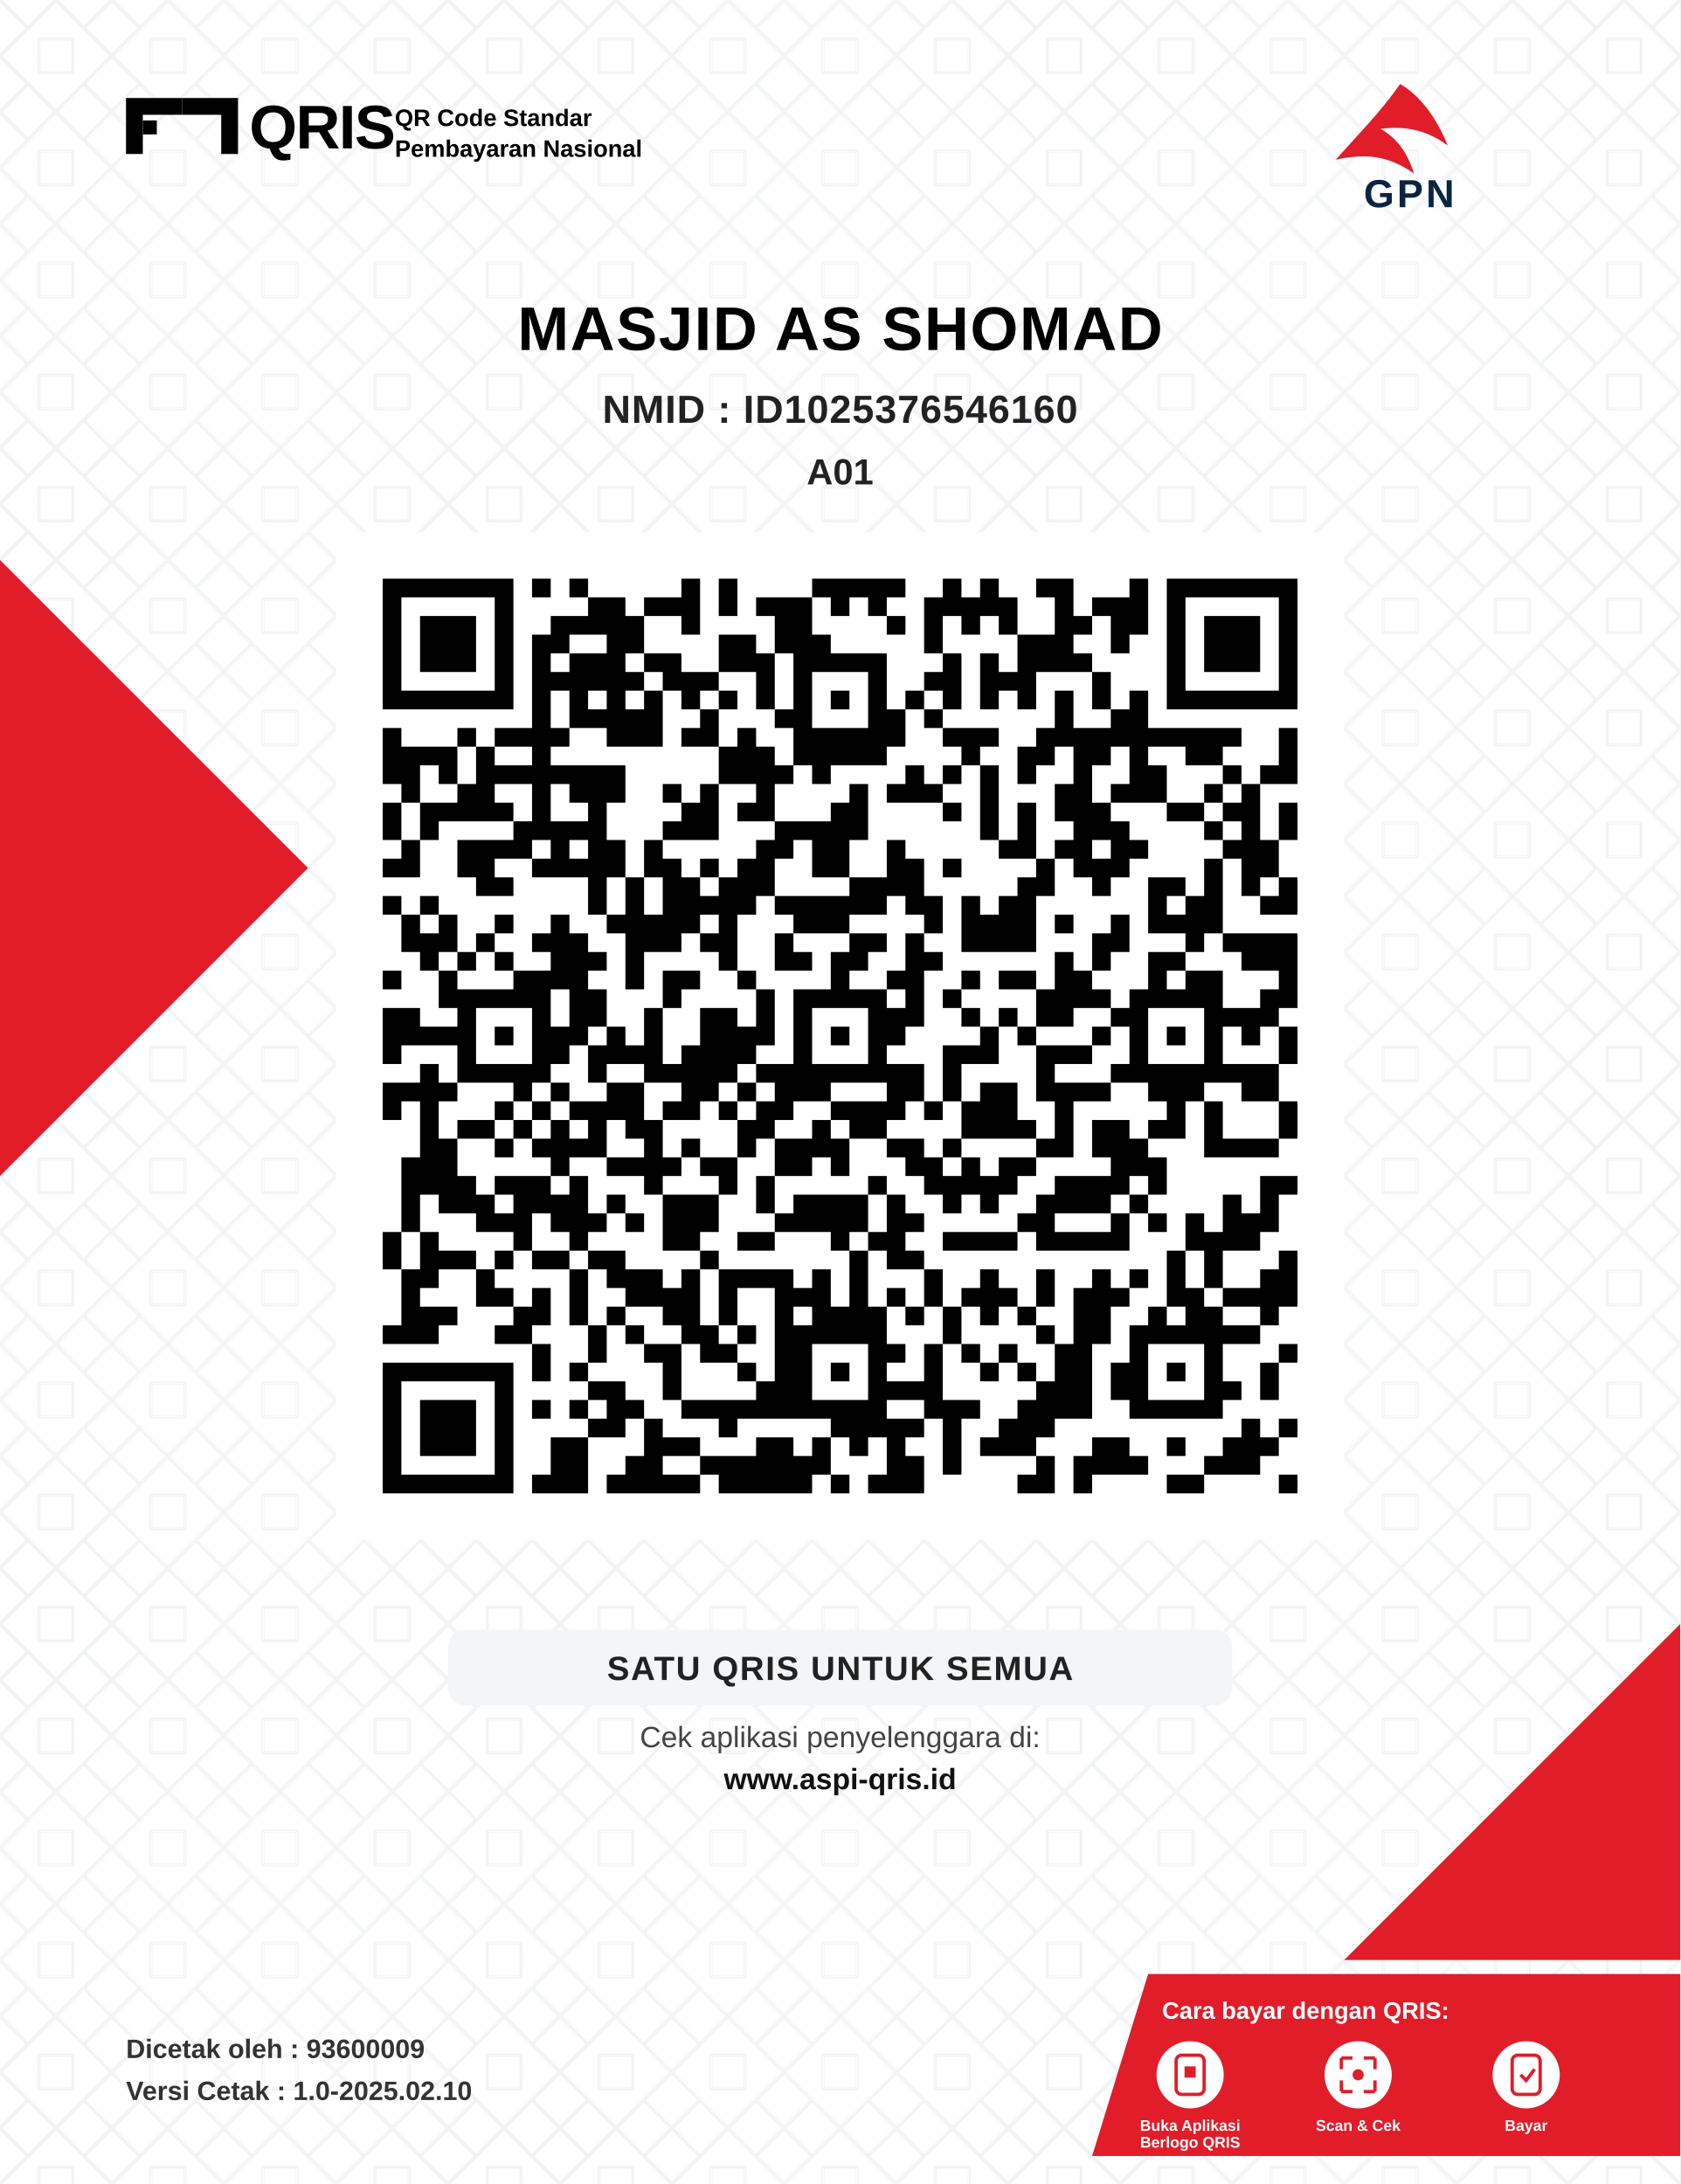
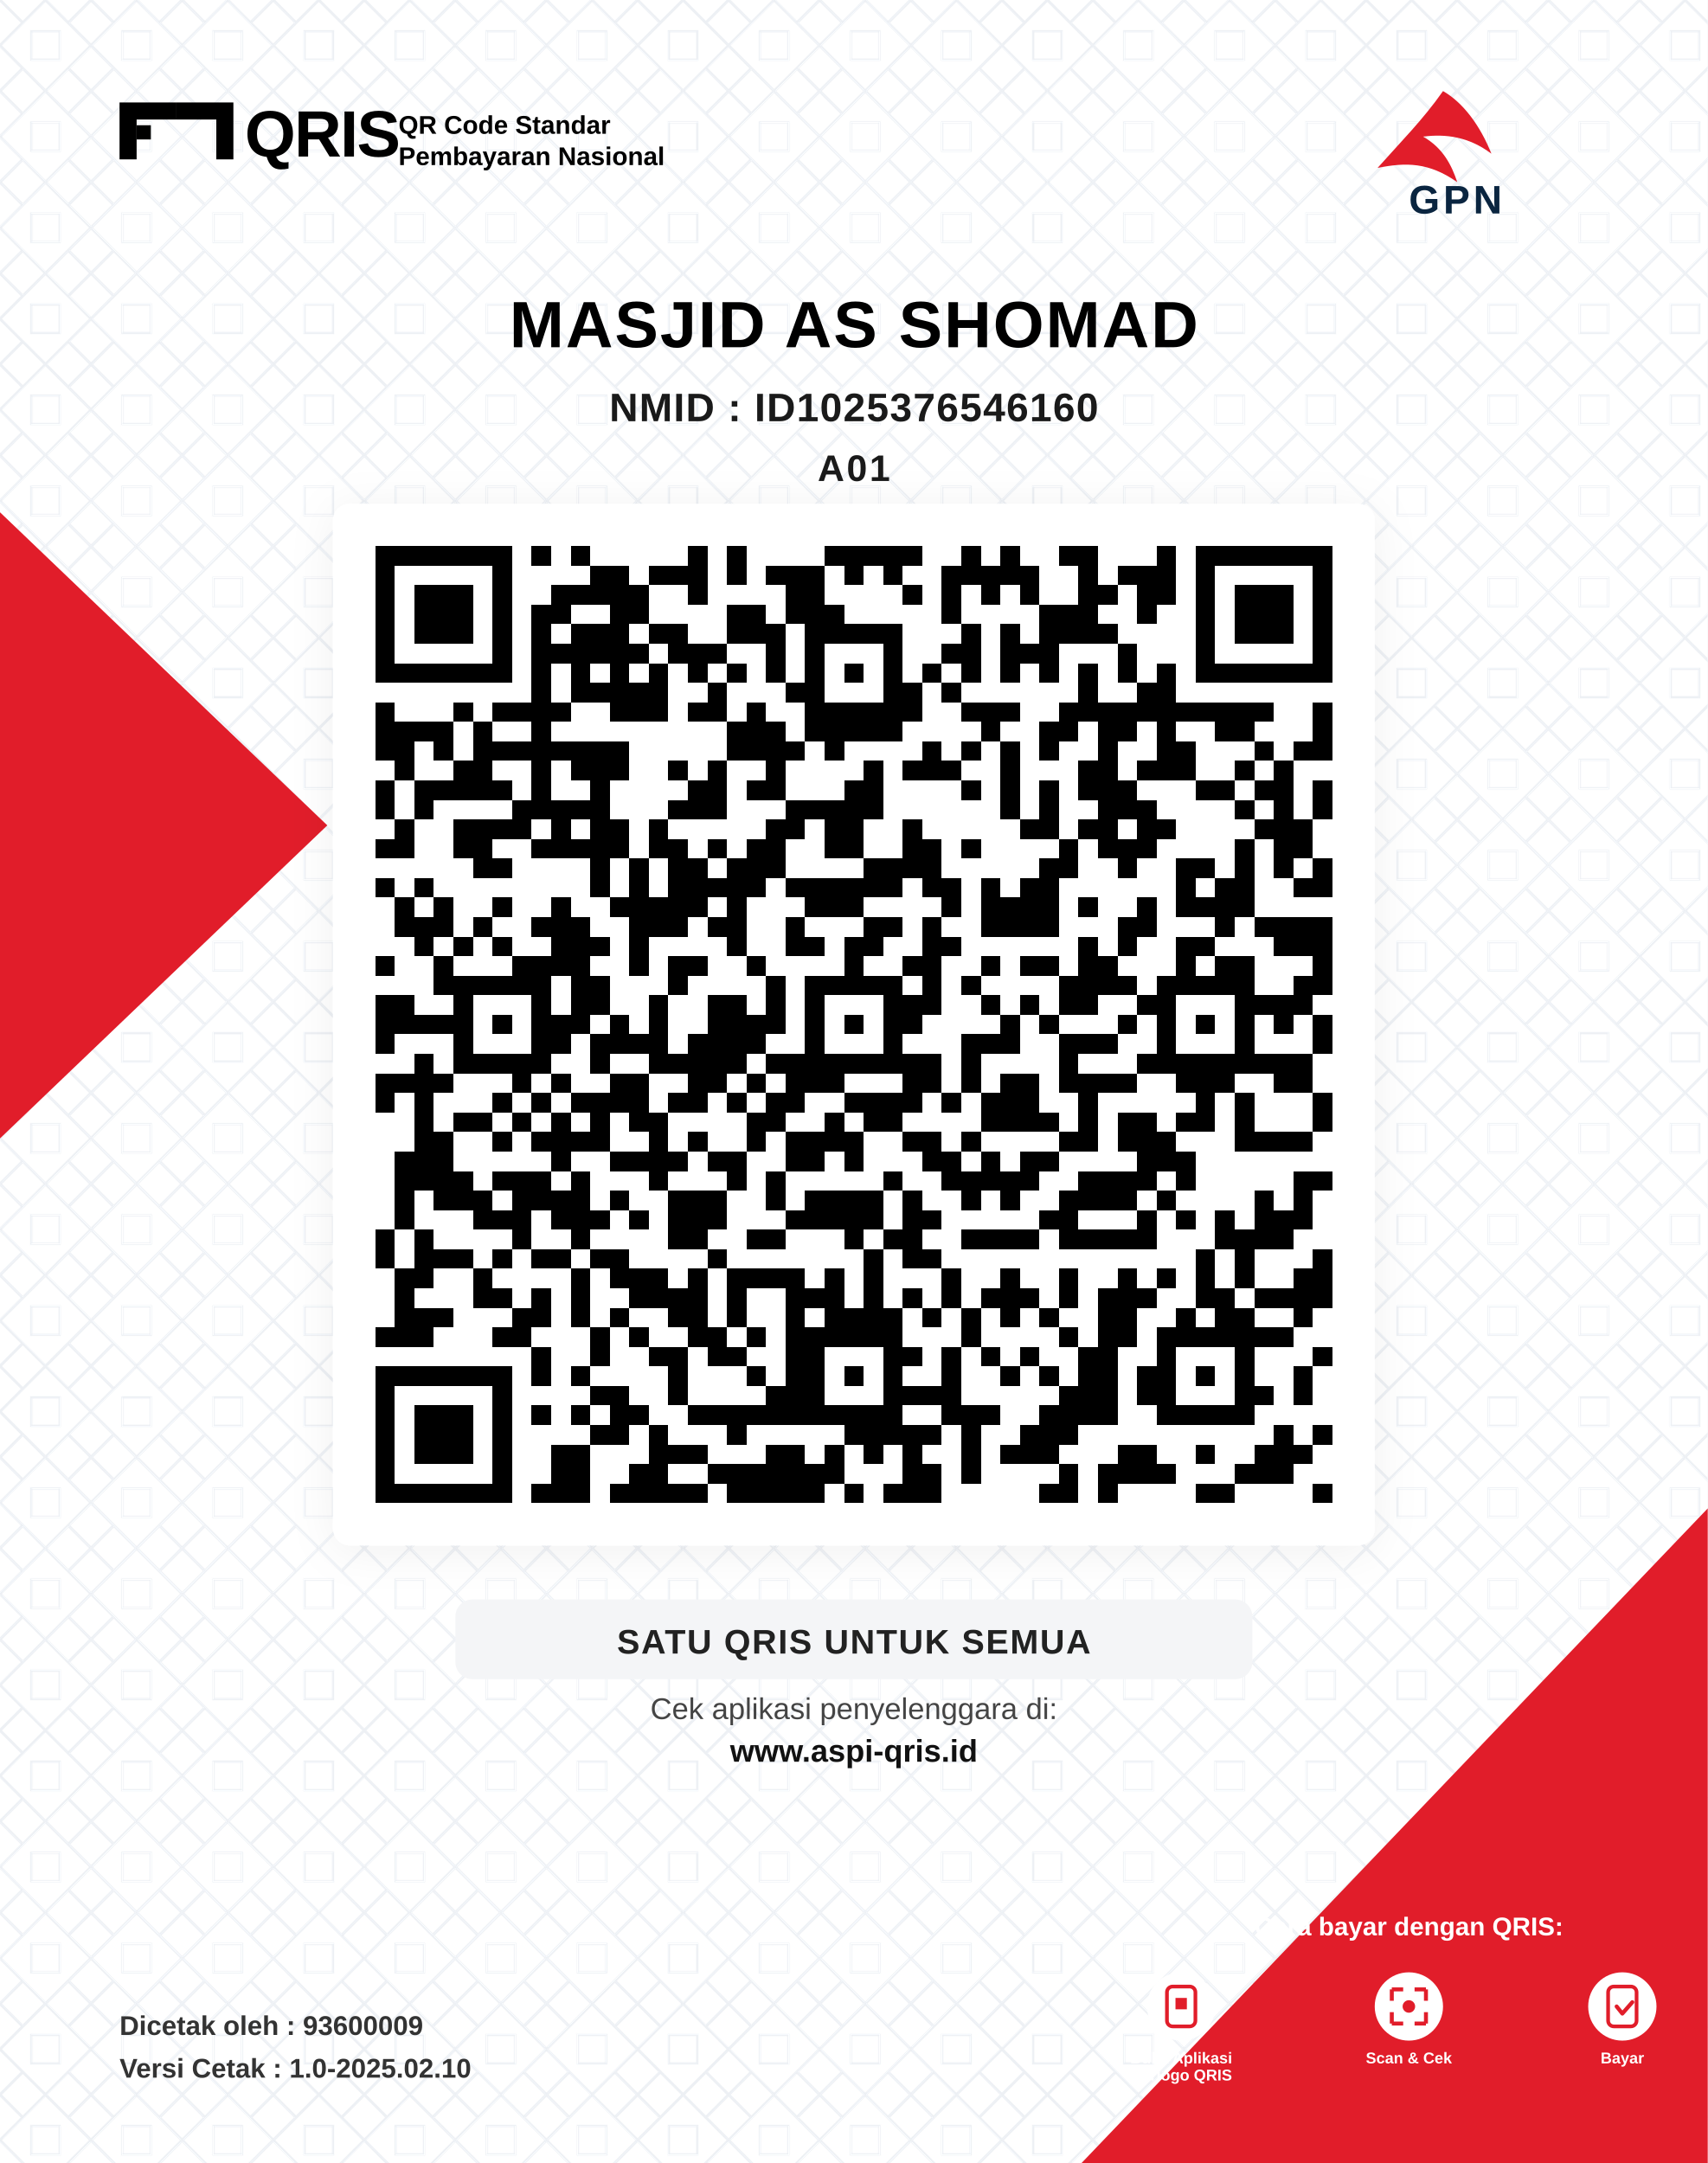
- <svg xmlns="http://www.w3.org/2000/svg" viewBox="0 0 600 780" width="600" height="780">
+ <svg xmlns="http://www.w3.org/2000/svg" viewBox="0 0 600 760" width="600" height="760">
  <defs>
-     <pattern id="qris-geom" width="40" height="40" patternUnits="userSpaceOnUse">
-       <path d="M20 0 L40 20 L20 40 L0 20 Z" fill="none" stroke="#f0f2f5" stroke-width="1.2" />
-       <path d="M0 0 L10 10 M30 10 L40 0 M40 40 L30 30 M10 30 L0 40" stroke="#f0f2f5" stroke-width="1.2" />
-       <rect x="14" y="14" width="12" height="12" fill="none" stroke="#f0f2f5" stroke-width="1" />
+     <pattern id="qris-geom" width="32" height="32" patternUnits="userSpaceOnUse">
+       <path d="M16 0 L32 16 L16 32 L0 16 Z" fill="none" stroke="#edf0f4" stroke-width="1" />
+       <path d="M0 0 L8 8 M24 8 L32 0 M32 32 L24 24 M8 24 L0 32" stroke="#edf0f4" stroke-width="1" />
+       <rect x="11" y="11" width="10" height="10" fill="none" stroke="#edf0f4" stroke-width="0.8" />
    </pattern>
  </defs>
-   <rect width="600" height="780" fill="#ffffff" />
-   <rect width="600" height="780" fill="url(#qris-geom)" />
-   <polygon points="0,200 110,310 0,420" fill="#E11D2A" />
-   <polygon points="600,580 480,700 600,700" fill="#E11D2A" />
-   <g transform="translate(45, 35)">
+   <rect width="600" height="760" fill="#ffffff" />
+   <rect width="600" height="760" fill="url(#qris-geom)" />
+   <polygon points="0,180 115,290 0,400" fill="#E11D2A" />
+   <polygon points="600,530 380,760 600,760" fill="#E11D2A" />
+   <g transform="translate(42, 36)">
    <g transform="translate(0, 0)">
      <path d="M0 0 H20 V6 H6 V20 H0 Z" fill="#000000" />
      <path d="M35 0 H15 V6 H29 V20 H35 Z" fill="#000000" transform="translate(5,0)" />
      <rect x="6" y="8" width="5" height="5" fill="#000000" />
-       <text x="44" y="18" font-size="22" font-weight="900" font-family="Arial, Helvetica, sans-serif" letter-spacing="-0.5" fill="#000000">QRIS</text>
-       <text x="96" y="10" font-size="8.5" font-weight="800" font-family="Arial, Helvetica, sans-serif" fill="#000000">QR Code Standar</text>
-       <text x="96" y="21" font-size="8.5" font-weight="800" font-family="Arial, Helvetica, sans-serif" fill="#000000">Pembayaran Nasional</text>
+       <text x="44" y="19" font-size="23" font-weight="900" font-family="'Montserrat', Arial, sans-serif" letter-spacing="-0.5" fill="#000000">QRIS</text>
+       <text x="98" y="11" font-size="9" font-weight="800" font-family="'Montserrat', Arial, sans-serif" fill="#000000">QR Code Standar</text>
+       <text x="98" y="22" font-size="9" font-weight="800" font-family="'Montserrat', Arial, sans-serif" fill="#000000">Pembayaran Nasional</text>
    </g>
-     <g transform="translate(430, -5)">
+     <g transform="translate(440, -4)">
      <path d="M25 0 C32 4, 38 12, 42 22 C34 16, 26 15, 18 16 C25 20, 28 26, 30 32 C20 25, 12 25, 2 27 C10 18, 18 10, 25 0 Z" fill="#E11D2A" />
-       <text x="12" y="44" font-size="14" font-weight="900" font-family="Arial, Helvetica, sans-serif" fill="#0A2540" letter-spacing="1">GPN</text>
+       <text x="13" y="43" font-size="14" font-weight="900" font-family="'Montserrat', Arial, sans-serif" fill="#0A2540" letter-spacing="1.2">GPN</text>
    </g>
  </g>
-   <g transform="translate(300, 125)" text-anchor="middle" font-family="Arial, Helvetica, sans-serif">
-     <text y="0" font-size="22" font-weight="900" fill="#000000" letter-spacing="0.5">MASJID AS SHOMAD</text>
-     <text y="26" font-size="14" font-weight="600" fill="#222222" letter-spacing="0.3">NMID : ID1025376546160</text>
-     <text y="48" font-size="13" font-weight="700" fill="#222222">A01</text>
+   <g transform="translate(300, 122)" text-anchor="middle" font-family="'Montserrat', Arial, sans-serif">
+     <text y="0" font-size="23" font-weight="900" fill="#000000" letter-spacing="0.6">MASJID AS SHOMAD</text>
+     <text y="26" font-size="14" font-weight="700" fill="#1a1a1a" letter-spacing="0.4">NMID : ID1025376546160</text>
+     <text y="47" font-size="13" font-weight="800" fill="#1a1a1a" letter-spacing="0.8">A01</text>
  </g>
-   <g transform="translate(130, 200)">
-     <rect x="-10" y="-10" width="360" height="360" fill="#ffffff" rx="8" />
-     <svg x="0" y="0" width="340" height="340" viewBox="0 0 51 51">
+   <g transform="translate(125, 185)">
+     <rect x="-8" y="-8" width="366" height="366" fill="#ffffff" rx="6" filter="drop-shadow(0px 2px 8px rgba(0,0,0,0.06))" />
+     <svg x="0" y="0" width="350" height="350" viewBox="0 0 51 51" shape-rendering="crispEdges">
      <path fill="#FFFFFF" d="M0 0h51v51H0z" />
      <path stroke="#000000" d="M1 1.5h7m1 0h1m1 0h1m5 0h1m1 0h1m4 0h5m2 0h1m1 0h1m2 0h2m3 0h1m1 0h7M1 2.5h1m5 0h1m4 0h2m1 0h3m1 0h1m1 0h3m1 0h1m1 0h1m2 0h5m2 0h1m1 0h3m1 0h1m5 0h1M1 3.5h1m1 0h3m1 0h1m2 0h5m2 0h1m4 0h2m4 0h1m1 0h1m1 0h1m1 0h1m2 0h2m1 0h2m1 0h1m1 0h3m1 0h1M1 4.5h1m1 0h3m1 0h1m1 0h2m2 0h2m4 0h2m1 0h3m5 0h1m4 0h3m2 0h1m2 0h1m1 0h3m1 0h1M1 5.5h1m1 0h3m1 0h1m1 0h1m1 0h3m1 0h2m2 0h3m1 0h5m3 0h1m1 0h1m1 0h4m4 0h1m1 0h3m1 0h1M1 6.5h1m5 0h1m1 0h6m1 0h3m2 0h1m1 0h1m3 0h1m2 0h2m1 0h3m3 0h1m3 0h1m5 0h1M1 7.5h7m1 0h1m1 0h1m1 0h1m1 0h1m1 0h1m1 0h1m1 0h1m1 0h1m1 0h1m1 0h1m1 0h1m1 0h1m1 0h1m1 0h1m1 0h1m1 0h1m1 0h1m1 0h7M9 8.5h1m1 0h5m2 0h1m3 0h2m3 0h2m1 0h1m6 0h1m2 0h2M1 9.5h1m3 0h1m1 0h4m2 0h3m1 0h2m1 0h1m2 0h6m2 0h3m2 0h11m2 0h1M1 10.5h4m1 0h1m2 0h1m9 0h3m1 0h5m4 0h1m2 0h2m1 0h2m1 0h1m2 0h2m3 0h1M1 11.5h2m1 0h1m1 0h8m5 0h4m1 0h1m4 0h1m1 0h1m1 0h1m1 0h1m2 0h1m2 0h2m3 0h1m1 0h2M2 12.5h1m2 0h2m2 0h1m1 0h3m2 0h1m1 0h1m2 0h1m4 0h1m1 0h3m2 0h1m3 0h2m1 0h3m2 0h1m1 0h1M1 13.5h1m1 0h5m1 0h1m2 0h1m4 0h2m1 0h2m3 0h2m4 0h1m1 0h1m1 0h1m1 0h3m3 0h2m1 0h2m1 0h1M1 14.5h1m1 0h1m4 0h5m3 0h3m3 0h5m6 0h1m1 0h1m2 0h3m4 0h1m1 0h1m1 0h1M2 15.5h1m2 0h4m1 0h1m1 0h2m1 0h1m5 0h2m1 0h2m2 0h1m5 0h2m1 0h2m1 0h2m4 0h3M1 16.5h2m2 0h2m2 0h5m1 0h2m1 0h1m1 0h2m2 0h2m2 0h2m1 0h1m4 0h1m1 0h3m4 0h1m1 0h2M6 17.5h2m4 0h1m1 0h1m1 0h2m1 0h3m4 0h4m5 0h2m2 0h1m2 0h2m1 0h1m1 0h1m1 0h1M1 18.5h1m1 0h1m8 0h1m1 0h1m1 0h5m1 0h6m1 0h2m1 0h1m1 0h2m6 0h1m1 0h2m2 0h2M2 19.5h1m1 0h1m2 0h1m2 0h1m2 0h5m1 0h1m3 0h3m4 0h1m1 0h4m1 0h1m2 0h1m1 0h4M2 20.5h3m1 0h1m2 0h3m2 0h3m1 0h2m2 0h1m3 0h2m1 0h1m2 0h4m3 0h2m3 0h1m1 0h4M3 21.5h1m1 0h1m1 0h1m2 0h3m1 0h1m4 0h1m2 0h2m1 0h2m2 0h2m6 0h1m1 0h1m2 0h2m3 0h3M1 22.5h1m2 0h1m3 0h4m2 0h1m1 0h2m2 0h1m4 0h1m2 0h2m2 0h1m1 0h2m1 0h2m3 0h1m1 0h2m3 0h1M4 23.5h6m1 0h2m3 0h1m4 0h1m1 0h5m1 0h1m1 0h1m4 0h4m1 0h5m2 0h2M1 24.5h2m2 0h1m3 0h1m1 0h2m2 0h1m2 0h2m1 0h1m1 0h1m3 0h3m2 0h1m1 0h1m1 0h2m2 0h2m3 0h4M1 25.5h5m1 0h1m1 0h3m1 0h1m1 0h1m2 0h4m1 0h1m1 0h1m1 0h2m4 0h1m1 0h1m3 0h1m1 0h1m1 0h1m1 0h1m1 0h1m1 0h1M1 26.5h1m3 0h1m3 0h2m1 0h4m1 0h4m2 0h1m3 0h1m3 0h3m2 0h3m2 0h1m3 0h1m3 0h1M3 27.5h1m1 0h5m2 0h1m2 0h5m1 0h9m1 0h1m4 0h1m3 0h9M1 28.5h4m3 0h1m1 0h1m2 0h2m2 0h2m1 0h1m1 0h3m3 0h2m1 0h1m1 0h2m1 0h4m2 0h3m2 0h2M1 29.5h1m1 0h1m3 0h1m1 0h1m1 0h4m1 0h2m1 0h1m1 0h2m2 0h4m1 0h1m1 0h3m2 0h1m5 0h1m1 0h1m3 0h1M3 30.5h1m1 0h2m1 0h1m1 0h1m1 0h1m1 0h2m4 0h2m2 0h1m1 0h2m4 0h4m1 0h1m1 0h2m1 0h2m1 0h1m3 0h1M3 31.5h2m2 0h1m1 0h4m2 0h1m1 0h1m2 0h1m1 0h4m2 0h2m1 0h1m4 0h2m1 0h3m3 0h4M2 32.5h3m5 0h1m2 0h4m1 0h2m2 0h2m1 0h1m3 0h2m1 0h1m1 0h2m4 0h3M2 33.5h4m1 0h3m1 0h1m3 0h1m3 0h1m1 0h1m5 0h1m2 0h5m2 0h4m1 0h1m5 0h2M2 34.5h1m1 0h3m1 0h4m1 0h1m2 0h3m2 0h1m1 0h4m1 0h1m2 0h1m1 0h1m2 0h4m1 0h1m4 0h1m1 0h1M2 35.5h1m3 0h3m1 0h3m1 0h1m1 0h3m3 0h5m1 0h2m5 0h2m3 0h1m1 0h1m1 0h1m1 0h3M1 36.5h1m1 0h1m4 0h1m2 0h1m4 0h2m2 0h2m3 0h1m1 0h2m2 0h4m1 0h5m3 0h4M1 37.5h1m1 0h3m1 0h1m1 0h2m1 0h2m4 0h1m7 0h1m1 0h2m13 0h1m1 0h1m3 0h1M2 38.5h2m2 0h1m4 0h1m1 0h3m1 0h1m1 0h4m1 0h1m1 0h1m3 0h1m2 0h1m2 0h1m2 0h1m1 0h1m1 0h1m1 0h1m2 0h2M2 39.5h1m3 0h2m1 0h1m1 0h1m2 0h4m1 0h1m2 0h3m1 0h1m1 0h1m1 0h1m1 0h3m1 0h1m1 0h3m2 0h2m1 0h4M2 40.5h3m3 0h2m1 0h1m1 0h1m2 0h2m1 0h1m2 0h1m1 0h4m1 0h1m1 0h1m1 0h1m1 0h1m2 0h2m2 0h1m1 0h2m2 0h1M1 41.5h3m3 0h2m3 0h1m1 0h1m2 0h2m1 0h1m1 0h6m3 0h1m4 0h1m1 0h2m1 0h7M9 42.5h1m2 0h1m2 0h2m1 0h2m2 0h2m3 0h2m1 0h1m1 0h1m1 0h1m2 0h2m2 0h1m3 0h1m3 0h1M1 43.5h7m1 0h1m1 0h1m4 0h1m3 0h1m1 0h2m1 0h1m1 0h1m2 0h1m2 0h1m1 0h1m1 0h2m1 0h2m1 0h1m1 0h1m2 0h1M1 44.5h1m5 0h1m4 0h2m2 0h1m4 0h3m3 0h4m5 0h3m1 0h2m3 0h2m1 0h1M1 45.5h1m1 0h3m1 0h1m1 0h1m1 0h1m1 0h2m2 0h11m2 0h3m2 0h4m2 0h5M1 46.5h1m1 0h3m1 0h1m4 0h2m1 0h1m3 0h1m5 0h5m1 0h1m2 0h3m10 0h1m1 0h1M1 47.5h1m1 0h3m1 0h1m2 0h2m3 0h3m3 0h2m1 0h1m1 0h1m1 0h1m2 0h1m1 0h3m3 0h2m2 0h1m2 0h3M1 48.5h1m5 0h1m2 0h2m2 0h2m2 0h7m3 0h2m1 0h1m4 0h1m1 0h4m3 0h3M1 49.5h7m1 0h3m1 0h5m1 0h5m1 0h1m1 0h3m5 0h2m1 0h1m4 0h2m4 0h1" />
    </svg>
  </g>
-   <g transform="translate(300, 600)" text-anchor="middle" font-family="Arial, Helvetica, sans-serif">
-     <rect x="-140" y="-18" width="280" height="27" rx="6" fill="#F4F5F7" />
-     <text y="0" font-size="12" font-weight="800" fill="#222222" letter-spacing="0.5">SATU QRIS UNTUK SEMUA</text>
+   <g transform="translate(300, 580)" text-anchor="middle" font-family="'Montserrat', Arial, sans-serif">
+     <rect x="-140" y="-18" width="280" height="28" rx="6" fill="#F4F5F7" />
+     <text y="1" font-size="12" font-weight="800" fill="#222222" letter-spacing="0.5">SATU QRIS UNTUK SEMUA</text>
    <text y="24" font-size="10.5" font-weight="500" fill="#444444">Cek aplikasi penyelenggara di:</text>
-     <text y="39" font-size="10.5" font-weight="700" fill="#111111">www.aspi-qris.id</text>
+     <text y="39" font-size="11" font-weight="700" fill="#111111">www.aspi-qris.id</text>
  </g>
-   <g transform="translate(45, 735)" font-family="Arial, Helvetica, sans-serif">
+   <g transform="translate(42, 715)" font-family="'Montserrat', Arial, sans-serif">
    <text y="0" font-size="9.5" font-weight="600" fill="#333333">Dicetak oleh : 93600009</text>
    <text y="15" font-size="9.5" font-weight="600" fill="#333333">Versi Cetak : 1.0-2025.02.10</text>
  </g>
-   <g transform="translate(390, 705)">
-     <path d="M0 65 L20 0 H210 V65 Z" fill="#E11D2A" />
-     <text x="25" y="16" font-size="8.5" font-weight="700" font-family="Arial, Helvetica, sans-serif" fill="#ffffff">Cara bayar dengan QRIS:</text>
-     <g transform="translate(35, 36)">
+   <g transform="translate(415, 685)" font-family="'Montserrat', Arial, sans-serif">
+     <text x="80" y="-5" font-size="9" font-weight="700" fill="#ffffff" text-anchor="middle">Cara bayar dengan QRIS:</text>
+     <g transform="translate(0, 20)">
      <circle r="12" fill="#ffffff" />
-       <rect x="-5" y="-7" width="10" height="14" rx="2" fill="none" stroke="#E11D2A" stroke-width="1.2" />
+       <rect x="-5" y="-7" width="10" height="14" rx="2" fill="none" stroke="#E11D2A" stroke-width="1.3" />
      <rect x="-2" y="-3" width="4" height="4" fill="#E11D2A" />
-       <text y="20" font-size="5.5" font-weight="700" font-family="Arial, Helvetica, sans-serif" fill="#ffffff" text-anchor="middle">Buka Aplikasi</text>
-       <text y="26" font-size="5.5" font-weight="700" font-family="Arial, Helvetica, sans-serif" fill="#ffffff" text-anchor="middle">Berlogo QRIS</text>
+       <text y="20" font-size="5.5" font-weight="700" fill="#ffffff" text-anchor="middle">Buka Aplikasi</text>
+       <text y="26" font-size="5.5" font-weight="700" fill="#ffffff" text-anchor="middle">Berlogo QRIS</text>
    </g>
-     <g transform="translate(95, 36)">
+     <g transform="translate(80, 20)">
      <circle r="12" fill="#ffffff" />
-       <path d="M-6 -6 H-2 M2 -6 H6 M-6 6 H-2 M2 6 H6 M-6 -6 V-2 M-6 2 V6 M6 -6 V-2 M6 2 V6" stroke="#E11D2A" stroke-width="1.2" fill="none" />
-       <circle r="2" fill="#E11D2A" />
-       <text y="20" font-size="5.5" font-weight="700" font-family="Arial, Helvetica, sans-serif" fill="#ffffff" text-anchor="middle">Scan &amp; Cek</text>
+       <path d="M-6 -6 H-2 M2 -6 H6 M-6 6 H-2 M2 6 H6 M-6 -6 V-2 M-6 2 V6 M6 -6 V-2 M6 2 V6" stroke="#E11D2A" stroke-width="1.4" fill="none" />
+       <circle r="2.2" fill="#E11D2A" />
+       <text y="20" font-size="5.5" font-weight="700" fill="#ffffff" text-anchor="middle">Scan &amp; Cek</text>
    </g>
-     <g transform="translate(155, 36)">
+     <g transform="translate(155, 20)">
      <circle r="12" fill="#ffffff" />
-       <rect x="-5" y="-7" width="10" height="14" rx="2" fill="none" stroke="#E11D2A" stroke-width="1.2" />
-       <path d="M-2 0 L0 2 L3 -2" stroke="#E11D2A" stroke-width="1.2" fill="none" />
-       <text y="20" font-size="5.5" font-weight="700" font-family="Arial, Helvetica, sans-serif" fill="#ffffff" text-anchor="middle">Bayar</text>
+       <rect x="-5" y="-7" width="10" height="14" rx="2" fill="none" stroke="#E11D2A" stroke-width="1.3" />
+       <path d="M-2 0 L0 2.5 L3.5 -1.5" stroke="#E11D2A" stroke-width="1.4" fill="none" stroke-linecap="round" stroke-linejoin="round" />
+       <text y="20" font-size="5.5" font-weight="700" fill="#ffffff" text-anchor="middle">Bayar</text>
    </g>
  </g>
</svg>
